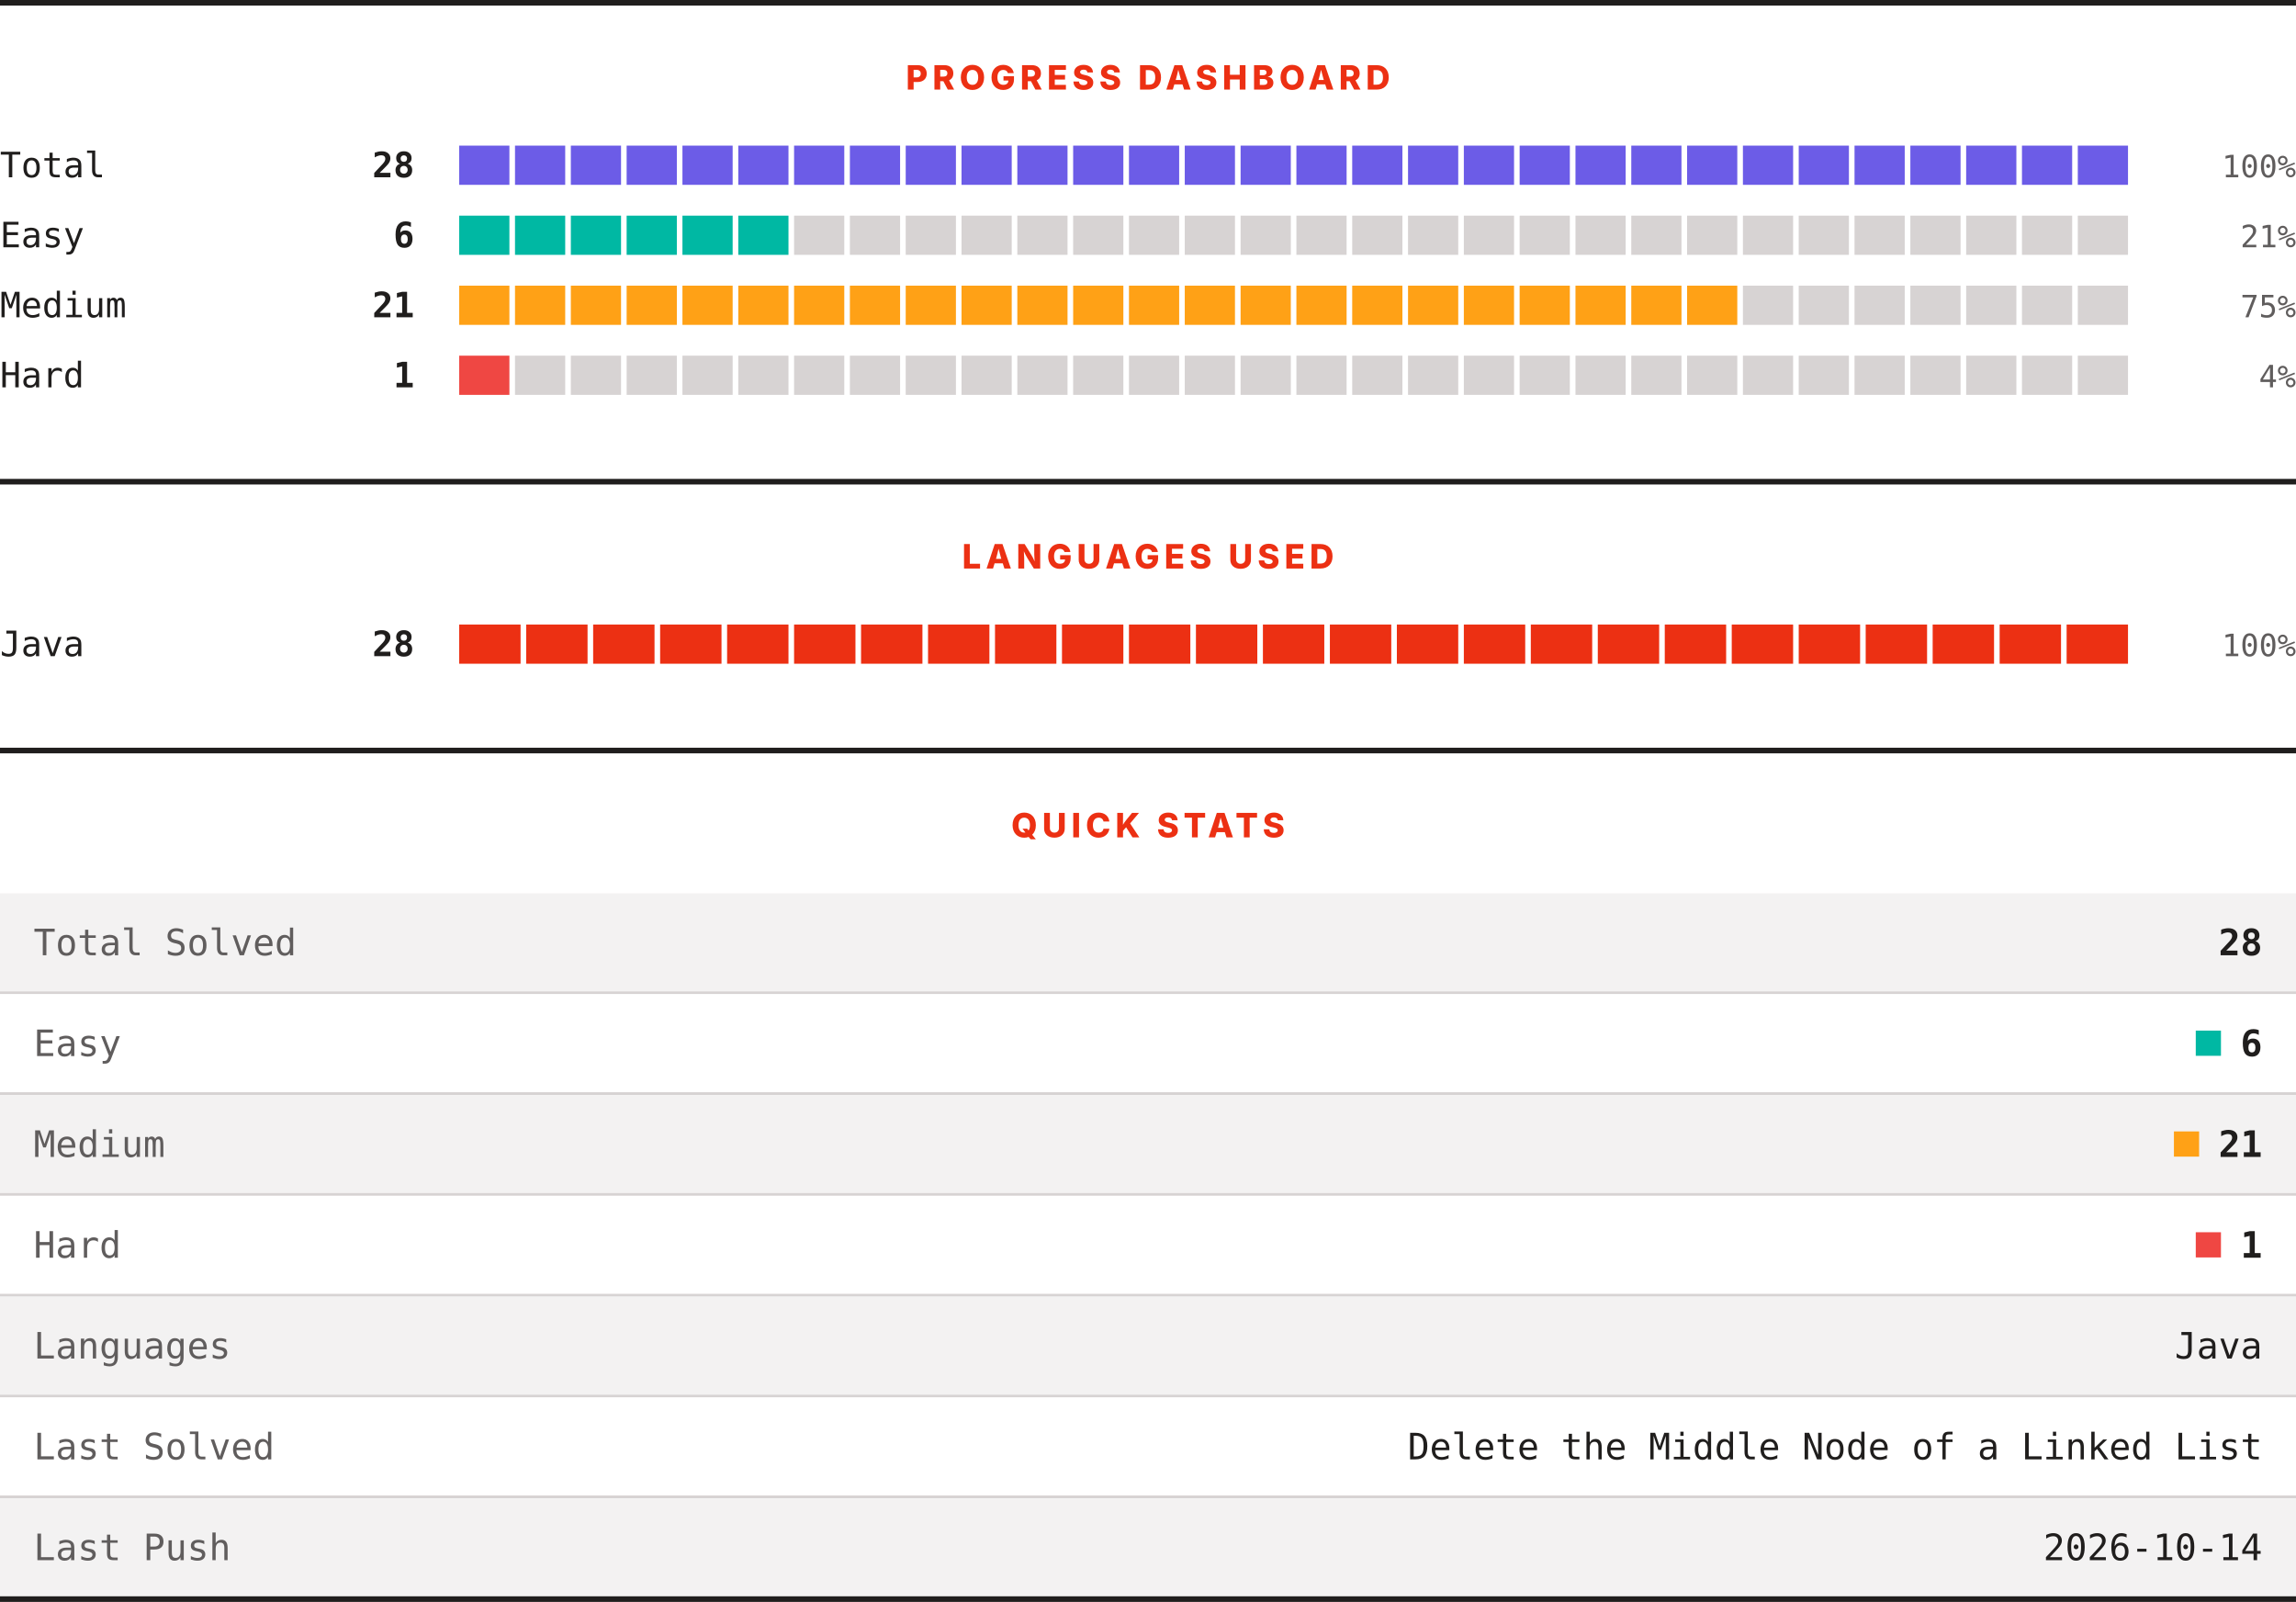
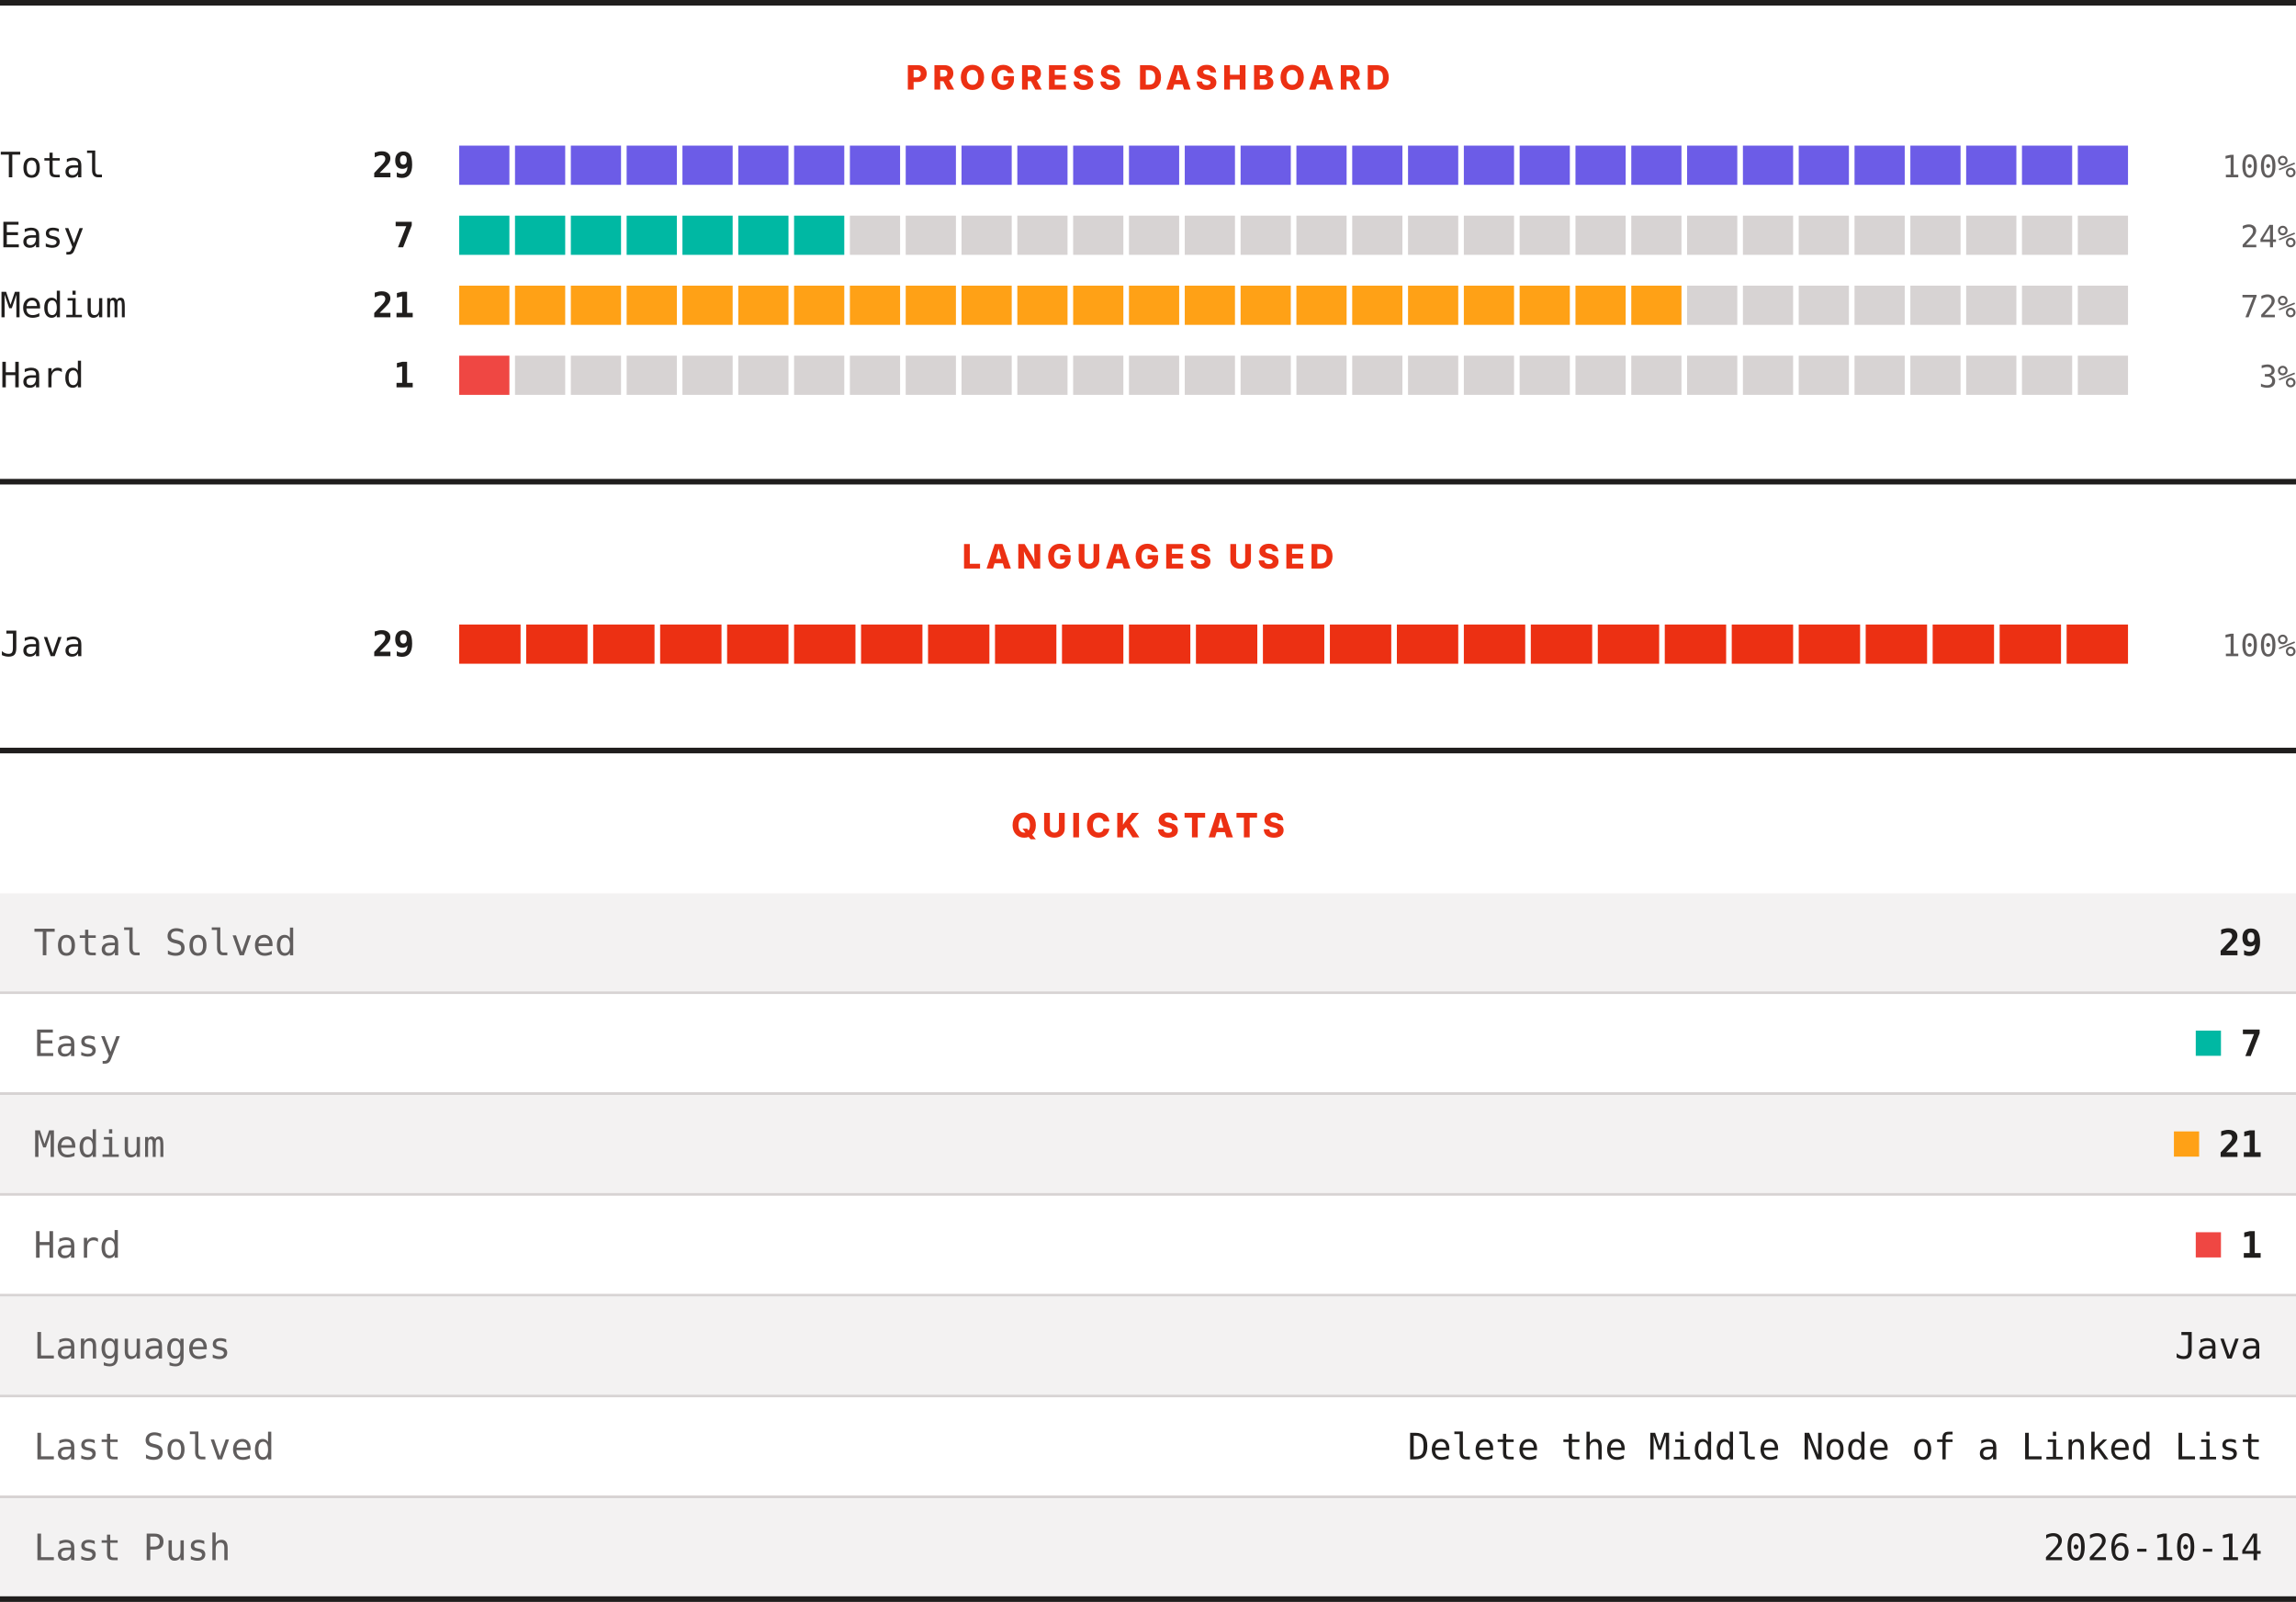
<svg xmlns="http://www.w3.org/2000/svg" width="820" height="572" viewBox="0 0 820 572" role="img" aria-label="LeetCode progress, languages and quick stats">
  <rect width="820" height="572" fill="#ffffff" />
  <rect x="0" y="0" width="820" height="2" fill="#201e1d" />
  <text x="410" y="32" text-anchor="middle" font-family="Archivo, system-ui, -apple-system, Segoe UI, sans-serif" font-size="12" font-weight="800" letter-spacing="1.68" fill="#ec3013">PROGRESS DASHBOARD</text>
  <text x="0" y="63.3" font-family="ui-monospace, SFMono-Regular, Menlo, Consolas, monospace" font-size="12.5" fill="#201e1d">Total</text>
-   <text x="148" y="63.3" text-anchor="end" font-family="ui-monospace, SFMono-Regular, Menlo, Consolas, monospace" font-size="12.5" font-weight="700" fill="#201e1d">28</text>
+   <text x="148" y="63.3" text-anchor="end" font-family="ui-monospace, SFMono-Regular, Menlo, Consolas, monospace" font-size="12.5" font-weight="700" fill="#201e1d">29</text>
  <rect x="164.00" y="52" width="17.93" height="14" fill="#6c5ce7" />
  <rect x="183.93" y="52" width="17.93" height="14" fill="#6c5ce7" />
  <rect x="203.87" y="52" width="17.93" height="14" fill="#6c5ce7" />
  <rect x="223.80" y="52" width="17.93" height="14" fill="#6c5ce7" />
  <rect x="243.73" y="52" width="17.93" height="14" fill="#6c5ce7" />
  <rect x="263.67" y="52" width="17.93" height="14" fill="#6c5ce7" />
  <rect x="283.60" y="52" width="17.93" height="14" fill="#6c5ce7" />
  <rect x="303.53" y="52" width="17.93" height="14" fill="#6c5ce7" />
  <rect x="323.47" y="52" width="17.93" height="14" fill="#6c5ce7" />
  <rect x="343.40" y="52" width="17.93" height="14" fill="#6c5ce7" />
  <rect x="363.33" y="52" width="17.93" height="14" fill="#6c5ce7" />
  <rect x="383.27" y="52" width="17.93" height="14" fill="#6c5ce7" />
  <rect x="403.20" y="52" width="17.93" height="14" fill="#6c5ce7" />
  <rect x="423.13" y="52" width="17.93" height="14" fill="#6c5ce7" />
  <rect x="443.07" y="52" width="17.93" height="14" fill="#6c5ce7" />
  <rect x="463.00" y="52" width="17.93" height="14" fill="#6c5ce7" />
  <rect x="482.93" y="52" width="17.93" height="14" fill="#6c5ce7" />
  <rect x="502.87" y="52" width="17.93" height="14" fill="#6c5ce7" />
  <rect x="522.80" y="52" width="17.93" height="14" fill="#6c5ce7" />
  <rect x="542.73" y="52" width="17.93" height="14" fill="#6c5ce7" />
  <rect x="562.67" y="52" width="17.93" height="14" fill="#6c5ce7" />
  <rect x="582.60" y="52" width="17.93" height="14" fill="#6c5ce7" />
  <rect x="602.53" y="52" width="17.93" height="14" fill="#6c5ce7" />
  <rect x="622.47" y="52" width="17.93" height="14" fill="#6c5ce7" />
  <rect x="642.40" y="52" width="17.93" height="14" fill="#6c5ce7" />
  <rect x="662.33" y="52" width="17.93" height="14" fill="#6c5ce7" />
  <rect x="682.27" y="52" width="17.93" height="14" fill="#6c5ce7" />
  <rect x="702.20" y="52" width="17.93" height="14" fill="#6c5ce7" />
  <rect x="722.13" y="52" width="17.93" height="14" fill="#6c5ce7" />
  <rect x="742.07" y="52" width="17.93" height="14" fill="#6c5ce7" />
  <text x="820" y="63.3" text-anchor="end" font-family="ui-monospace, SFMono-Regular, Menlo, Consolas, monospace" font-size="11" fill="#605d5d">100%</text>
  <text x="0" y="88.3" font-family="ui-monospace, SFMono-Regular, Menlo, Consolas, monospace" font-size="12.5" fill="#201e1d">Easy</text>
-   <text x="148" y="88.3" text-anchor="end" font-family="ui-monospace, SFMono-Regular, Menlo, Consolas, monospace" font-size="12.5" font-weight="700" fill="#201e1d">6</text>
+   <text x="148" y="88.3" text-anchor="end" font-family="ui-monospace, SFMono-Regular, Menlo, Consolas, monospace" font-size="12.5" font-weight="700" fill="#201e1d">7</text>
  <rect x="164.00" y="77" width="17.93" height="14" fill="#00b8a3" />
  <rect x="183.93" y="77" width="17.93" height="14" fill="#00b8a3" />
  <rect x="203.87" y="77" width="17.93" height="14" fill="#00b8a3" />
  <rect x="223.80" y="77" width="17.93" height="14" fill="#00b8a3" />
  <rect x="243.73" y="77" width="17.93" height="14" fill="#00b8a3" />
  <rect x="263.67" y="77" width="17.93" height="14" fill="#00b8a3" />
-   <rect x="283.60" y="77" width="17.93" height="14" fill="#d7d3d3" />
+   <rect x="283.60" y="77" width="17.93" height="14" fill="#00b8a3" />
  <rect x="303.53" y="77" width="17.93" height="14" fill="#d7d3d3" />
  <rect x="323.47" y="77" width="17.93" height="14" fill="#d7d3d3" />
  <rect x="343.40" y="77" width="17.93" height="14" fill="#d7d3d3" />
  <rect x="363.33" y="77" width="17.93" height="14" fill="#d7d3d3" />
  <rect x="383.27" y="77" width="17.93" height="14" fill="#d7d3d3" />
  <rect x="403.20" y="77" width="17.93" height="14" fill="#d7d3d3" />
  <rect x="423.13" y="77" width="17.93" height="14" fill="#d7d3d3" />
  <rect x="443.07" y="77" width="17.93" height="14" fill="#d7d3d3" />
  <rect x="463.00" y="77" width="17.93" height="14" fill="#d7d3d3" />
  <rect x="482.93" y="77" width="17.93" height="14" fill="#d7d3d3" />
  <rect x="502.87" y="77" width="17.93" height="14" fill="#d7d3d3" />
  <rect x="522.80" y="77" width="17.93" height="14" fill="#d7d3d3" />
  <rect x="542.73" y="77" width="17.93" height="14" fill="#d7d3d3" />
  <rect x="562.67" y="77" width="17.93" height="14" fill="#d7d3d3" />
  <rect x="582.60" y="77" width="17.93" height="14" fill="#d7d3d3" />
  <rect x="602.53" y="77" width="17.93" height="14" fill="#d7d3d3" />
  <rect x="622.47" y="77" width="17.93" height="14" fill="#d7d3d3" />
  <rect x="642.40" y="77" width="17.93" height="14" fill="#d7d3d3" />
  <rect x="662.33" y="77" width="17.93" height="14" fill="#d7d3d3" />
  <rect x="682.27" y="77" width="17.93" height="14" fill="#d7d3d3" />
  <rect x="702.20" y="77" width="17.93" height="14" fill="#d7d3d3" />
  <rect x="722.13" y="77" width="17.93" height="14" fill="#d7d3d3" />
  <rect x="742.07" y="77" width="17.93" height="14" fill="#d7d3d3" />
-   <text x="820" y="88.3" text-anchor="end" font-family="ui-monospace, SFMono-Regular, Menlo, Consolas, monospace" font-size="11" fill="#605d5d">21%</text>
+   <text x="820" y="88.3" text-anchor="end" font-family="ui-monospace, SFMono-Regular, Menlo, Consolas, monospace" font-size="11" fill="#605d5d">24%</text>
  <text x="0" y="113.3" font-family="ui-monospace, SFMono-Regular, Menlo, Consolas, monospace" font-size="12.5" fill="#201e1d">Medium</text>
  <text x="148" y="113.3" text-anchor="end" font-family="ui-monospace, SFMono-Regular, Menlo, Consolas, monospace" font-size="12.5" font-weight="700" fill="#201e1d">21</text>
  <rect x="164.00" y="102" width="17.93" height="14" fill="#ffa116" />
  <rect x="183.93" y="102" width="17.93" height="14" fill="#ffa116" />
  <rect x="203.87" y="102" width="17.93" height="14" fill="#ffa116" />
  <rect x="223.80" y="102" width="17.93" height="14" fill="#ffa116" />
  <rect x="243.73" y="102" width="17.93" height="14" fill="#ffa116" />
  <rect x="263.67" y="102" width="17.93" height="14" fill="#ffa116" />
  <rect x="283.60" y="102" width="17.93" height="14" fill="#ffa116" />
  <rect x="303.53" y="102" width="17.93" height="14" fill="#ffa116" />
  <rect x="323.47" y="102" width="17.93" height="14" fill="#ffa116" />
  <rect x="343.40" y="102" width="17.93" height="14" fill="#ffa116" />
  <rect x="363.33" y="102" width="17.93" height="14" fill="#ffa116" />
  <rect x="383.27" y="102" width="17.93" height="14" fill="#ffa116" />
  <rect x="403.20" y="102" width="17.93" height="14" fill="#ffa116" />
  <rect x="423.13" y="102" width="17.93" height="14" fill="#ffa116" />
  <rect x="443.07" y="102" width="17.93" height="14" fill="#ffa116" />
  <rect x="463.00" y="102" width="17.93" height="14" fill="#ffa116" />
  <rect x="482.93" y="102" width="17.93" height="14" fill="#ffa116" />
  <rect x="502.87" y="102" width="17.93" height="14" fill="#ffa116" />
  <rect x="522.80" y="102" width="17.93" height="14" fill="#ffa116" />
  <rect x="542.73" y="102" width="17.93" height="14" fill="#ffa116" />
  <rect x="562.67" y="102" width="17.93" height="14" fill="#ffa116" />
  <rect x="582.60" y="102" width="17.93" height="14" fill="#ffa116" />
-   <rect x="602.53" y="102" width="17.93" height="14" fill="#ffa116" />
+   <rect x="602.53" y="102" width="17.93" height="14" fill="#d7d3d3" />
  <rect x="622.47" y="102" width="17.93" height="14" fill="#d7d3d3" />
  <rect x="642.40" y="102" width="17.93" height="14" fill="#d7d3d3" />
  <rect x="662.33" y="102" width="17.93" height="14" fill="#d7d3d3" />
  <rect x="682.27" y="102" width="17.93" height="14" fill="#d7d3d3" />
  <rect x="702.20" y="102" width="17.93" height="14" fill="#d7d3d3" />
  <rect x="722.13" y="102" width="17.93" height="14" fill="#d7d3d3" />
  <rect x="742.07" y="102" width="17.93" height="14" fill="#d7d3d3" />
-   <text x="820" y="113.3" text-anchor="end" font-family="ui-monospace, SFMono-Regular, Menlo, Consolas, monospace" font-size="11" fill="#605d5d">75%</text>
+   <text x="820" y="113.3" text-anchor="end" font-family="ui-monospace, SFMono-Regular, Menlo, Consolas, monospace" font-size="11" fill="#605d5d">72%</text>
  <text x="0" y="138.3" font-family="ui-monospace, SFMono-Regular, Menlo, Consolas, monospace" font-size="12.5" fill="#201e1d">Hard</text>
  <text x="148" y="138.3" text-anchor="end" font-family="ui-monospace, SFMono-Regular, Menlo, Consolas, monospace" font-size="12.5" font-weight="700" fill="#201e1d">1</text>
  <rect x="164.00" y="127" width="17.93" height="14" fill="#ef4743" />
  <rect x="183.93" y="127" width="17.93" height="14" fill="#d7d3d3" />
  <rect x="203.87" y="127" width="17.93" height="14" fill="#d7d3d3" />
  <rect x="223.80" y="127" width="17.93" height="14" fill="#d7d3d3" />
  <rect x="243.73" y="127" width="17.93" height="14" fill="#d7d3d3" />
  <rect x="263.67" y="127" width="17.93" height="14" fill="#d7d3d3" />
  <rect x="283.60" y="127" width="17.93" height="14" fill="#d7d3d3" />
  <rect x="303.53" y="127" width="17.93" height="14" fill="#d7d3d3" />
  <rect x="323.47" y="127" width="17.93" height="14" fill="#d7d3d3" />
  <rect x="343.40" y="127" width="17.93" height="14" fill="#d7d3d3" />
  <rect x="363.33" y="127" width="17.93" height="14" fill="#d7d3d3" />
  <rect x="383.27" y="127" width="17.93" height="14" fill="#d7d3d3" />
  <rect x="403.20" y="127" width="17.93" height="14" fill="#d7d3d3" />
  <rect x="423.13" y="127" width="17.93" height="14" fill="#d7d3d3" />
  <rect x="443.07" y="127" width="17.93" height="14" fill="#d7d3d3" />
  <rect x="463.00" y="127" width="17.93" height="14" fill="#d7d3d3" />
  <rect x="482.93" y="127" width="17.93" height="14" fill="#d7d3d3" />
  <rect x="502.87" y="127" width="17.93" height="14" fill="#d7d3d3" />
  <rect x="522.80" y="127" width="17.93" height="14" fill="#d7d3d3" />
  <rect x="542.73" y="127" width="17.93" height="14" fill="#d7d3d3" />
  <rect x="562.67" y="127" width="17.93" height="14" fill="#d7d3d3" />
  <rect x="582.60" y="127" width="17.93" height="14" fill="#d7d3d3" />
  <rect x="602.53" y="127" width="17.93" height="14" fill="#d7d3d3" />
  <rect x="622.47" y="127" width="17.93" height="14" fill="#d7d3d3" />
  <rect x="642.40" y="127" width="17.93" height="14" fill="#d7d3d3" />
  <rect x="662.33" y="127" width="17.93" height="14" fill="#d7d3d3" />
  <rect x="682.27" y="127" width="17.93" height="14" fill="#d7d3d3" />
  <rect x="702.20" y="127" width="17.93" height="14" fill="#d7d3d3" />
  <rect x="722.13" y="127" width="17.93" height="14" fill="#d7d3d3" />
  <rect x="742.07" y="127" width="17.93" height="14" fill="#d7d3d3" />
-   <text x="820" y="138.3" text-anchor="end" font-family="ui-monospace, SFMono-Regular, Menlo, Consolas, monospace" font-size="11" fill="#605d5d">4%</text>
+   <text x="820" y="138.3" text-anchor="end" font-family="ui-monospace, SFMono-Regular, Menlo, Consolas, monospace" font-size="11" fill="#605d5d">3%</text>
  <rect x="0" y="171" width="820" height="2" fill="#201e1d" />
  <text x="410" y="203" text-anchor="middle" font-family="Archivo, system-ui, -apple-system, Segoe UI, sans-serif" font-size="12" font-weight="800" letter-spacing="1.68" fill="#ec3013">LANGUAGES USED</text>
  <text x="0" y="234.3" font-family="ui-monospace, SFMono-Regular, Menlo, Consolas, monospace" font-size="12.5" fill="#201e1d">Java</text>
-   <text x="148" y="234.3" text-anchor="end" font-family="ui-monospace, SFMono-Regular, Menlo, Consolas, monospace" font-size="12.5" font-weight="700" fill="#201e1d">28</text>
+   <text x="148" y="234.3" text-anchor="end" font-family="ui-monospace, SFMono-Regular, Menlo, Consolas, monospace" font-size="12.5" font-weight="700" fill="#201e1d">29</text>
  <rect x="164.00" y="223" width="21.92" height="14" fill="#ec3013" />
  <rect x="187.92" y="223" width="21.92" height="14" fill="#ec3013" />
  <rect x="211.84" y="223" width="21.92" height="14" fill="#ec3013" />
  <rect x="235.76" y="223" width="21.92" height="14" fill="#ec3013" />
  <rect x="259.68" y="223" width="21.92" height="14" fill="#ec3013" />
  <rect x="283.60" y="223" width="21.92" height="14" fill="#ec3013" />
  <rect x="307.52" y="223" width="21.92" height="14" fill="#ec3013" />
  <rect x="331.44" y="223" width="21.92" height="14" fill="#ec3013" />
  <rect x="355.36" y="223" width="21.92" height="14" fill="#ec3013" />
  <rect x="379.28" y="223" width="21.92" height="14" fill="#ec3013" />
  <rect x="403.20" y="223" width="21.92" height="14" fill="#ec3013" />
  <rect x="427.12" y="223" width="21.92" height="14" fill="#ec3013" />
  <rect x="451.04" y="223" width="21.92" height="14" fill="#ec3013" />
  <rect x="474.96" y="223" width="21.92" height="14" fill="#ec3013" />
  <rect x="498.88" y="223" width="21.92" height="14" fill="#ec3013" />
  <rect x="522.80" y="223" width="21.92" height="14" fill="#ec3013" />
  <rect x="546.72" y="223" width="21.92" height="14" fill="#ec3013" />
  <rect x="570.64" y="223" width="21.92" height="14" fill="#ec3013" />
  <rect x="594.56" y="223" width="21.92" height="14" fill="#ec3013" />
  <rect x="618.48" y="223" width="21.92" height="14" fill="#ec3013" />
  <rect x="642.40" y="223" width="21.92" height="14" fill="#ec3013" />
  <rect x="666.32" y="223" width="21.92" height="14" fill="#ec3013" />
  <rect x="690.24" y="223" width="21.92" height="14" fill="#ec3013" />
  <rect x="714.16" y="223" width="21.92" height="14" fill="#ec3013" />
  <rect x="738.08" y="223" width="21.92" height="14" fill="#ec3013" />
  <text x="820" y="234.3" text-anchor="end" font-family="ui-monospace, SFMono-Regular, Menlo, Consolas, monospace" font-size="11" fill="#605d5d">100%</text>
  <rect x="0" y="267" width="820" height="2" fill="#201e1d" />
  <text x="410" y="299" text-anchor="middle" font-family="Archivo, system-ui, -apple-system, Segoe UI, sans-serif" font-size="12" font-weight="800" letter-spacing="1.68" fill="#ec3013">QUICK STATS</text>
  <rect x="0" y="319" width="820" height="35" fill="#f3f2f2" />
  <text x="12" y="341.1" font-family="ui-monospace, SFMono-Regular, Menlo, Consolas, monospace" font-size="13" fill="#605d5d">Total Solved</text>
-   <text x="808" y="341.1" text-anchor="end" font-family="ui-monospace, SFMono-Regular, Menlo, Consolas, monospace" font-size="13" font-weight="700" fill="#201e1d">28</text>
+   <text x="808" y="341.1" text-anchor="end" font-family="ui-monospace, SFMono-Regular, Menlo, Consolas, monospace" font-size="13" font-weight="700" fill="#201e1d">29</text>
  <rect x="0" y="354" width="820" height="1" fill="#d7d3d3" />
  <rect x="0" y="355" width="820" height="35" fill="#ffffff" />
  <text x="12" y="377.1" font-family="ui-monospace, SFMono-Regular, Menlo, Consolas, monospace" font-size="13" fill="#605d5d">Easy</text>
  <rect x="784.2" y="368" width="9" height="9" fill="#00b8a3" />
-   <text x="808" y="377.1" text-anchor="end" font-family="ui-monospace, SFMono-Regular, Menlo, Consolas, monospace" font-size="13" font-weight="700" fill="#201e1d">6</text>
+   <text x="808" y="377.1" text-anchor="end" font-family="ui-monospace, SFMono-Regular, Menlo, Consolas, monospace" font-size="13" font-weight="700" fill="#201e1d">7</text>
  <rect x="0" y="390" width="820" height="1" fill="#d7d3d3" />
  <rect x="0" y="391" width="820" height="35" fill="#f3f2f2" />
  <text x="12" y="413.1" font-family="ui-monospace, SFMono-Regular, Menlo, Consolas, monospace" font-size="13" fill="#605d5d">Medium</text>
  <rect x="776.4" y="404" width="9" height="9" fill="#ffa116" />
  <text x="808" y="413.1" text-anchor="end" font-family="ui-monospace, SFMono-Regular, Menlo, Consolas, monospace" font-size="13" font-weight="700" fill="#201e1d">21</text>
  <rect x="0" y="426" width="820" height="1" fill="#d7d3d3" />
  <rect x="0" y="427" width="820" height="35" fill="#ffffff" />
  <text x="12" y="449.1" font-family="ui-monospace, SFMono-Regular, Menlo, Consolas, monospace" font-size="13" fill="#605d5d">Hard</text>
  <rect x="784.2" y="440" width="9" height="9" fill="#ef4743" />
  <text x="808" y="449.1" text-anchor="end" font-family="ui-monospace, SFMono-Regular, Menlo, Consolas, monospace" font-size="13" font-weight="700" fill="#201e1d">1</text>
  <rect x="0" y="462" width="820" height="1" fill="#d7d3d3" />
  <rect x="0" y="463" width="820" height="35" fill="#f3f2f2" />
  <text x="12" y="485.1" font-family="ui-monospace, SFMono-Regular, Menlo, Consolas, monospace" font-size="13" fill="#605d5d">Languages</text>
  <text x="808" y="485.1" text-anchor="end" font-family="ui-monospace, SFMono-Regular, Menlo, Consolas, monospace" font-size="13" fill="#201e1d">Java</text>
  <rect x="0" y="498" width="820" height="1" fill="#d7d3d3" />
  <rect x="0" y="499" width="820" height="35" fill="#ffffff" />
  <text x="12" y="521.1" font-family="ui-monospace, SFMono-Regular, Menlo, Consolas, monospace" font-size="13" fill="#605d5d">Last Solved</text>
  <text x="808" y="521.1" text-anchor="end" font-family="ui-monospace, SFMono-Regular, Menlo, Consolas, monospace" font-size="13" fill="#201e1d">Delete the Middle Node of a Linked List</text>
  <rect x="0" y="534" width="820" height="1" fill="#d7d3d3" />
  <rect x="0" y="535" width="820" height="35" fill="#f3f2f2" />
  <text x="12" y="557.1" font-family="ui-monospace, SFMono-Regular, Menlo, Consolas, monospace" font-size="13" fill="#605d5d">Last Push</text>
  <text x="808" y="557.1" text-anchor="end" font-family="ui-monospace, SFMono-Regular, Menlo, Consolas, monospace" font-size="13" fill="#201e1d">2026-10-14</text>
  <rect x="0" y="570" width="820" height="2" fill="#201e1d" />
</svg>
